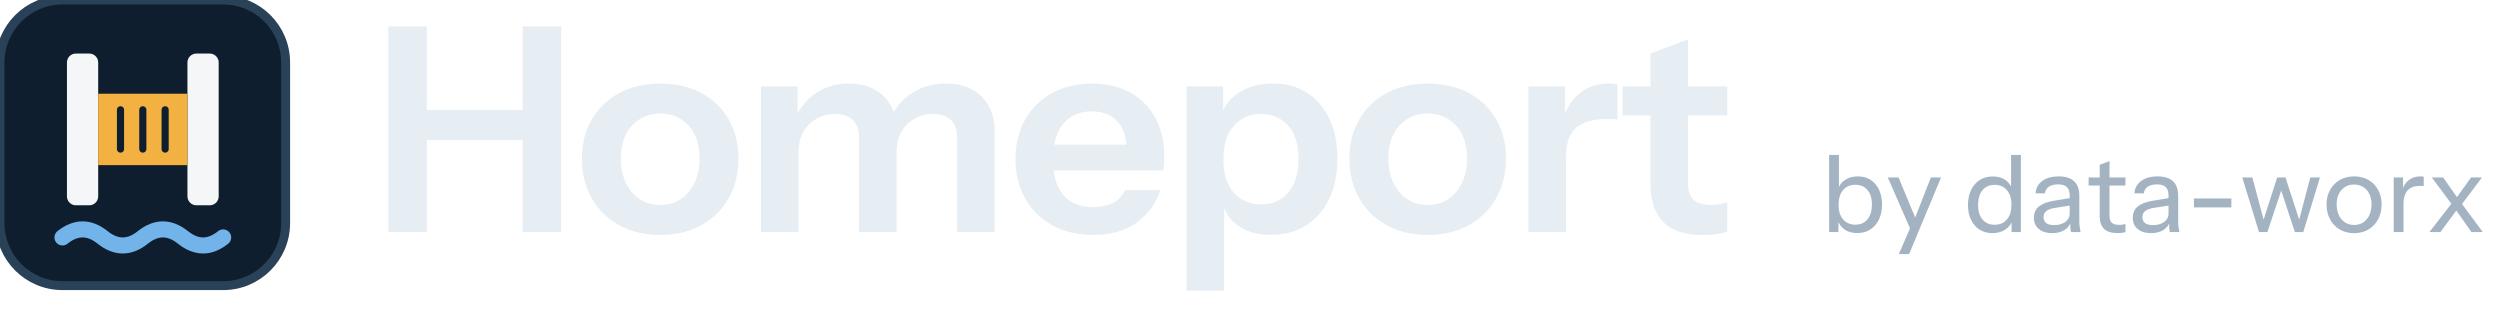
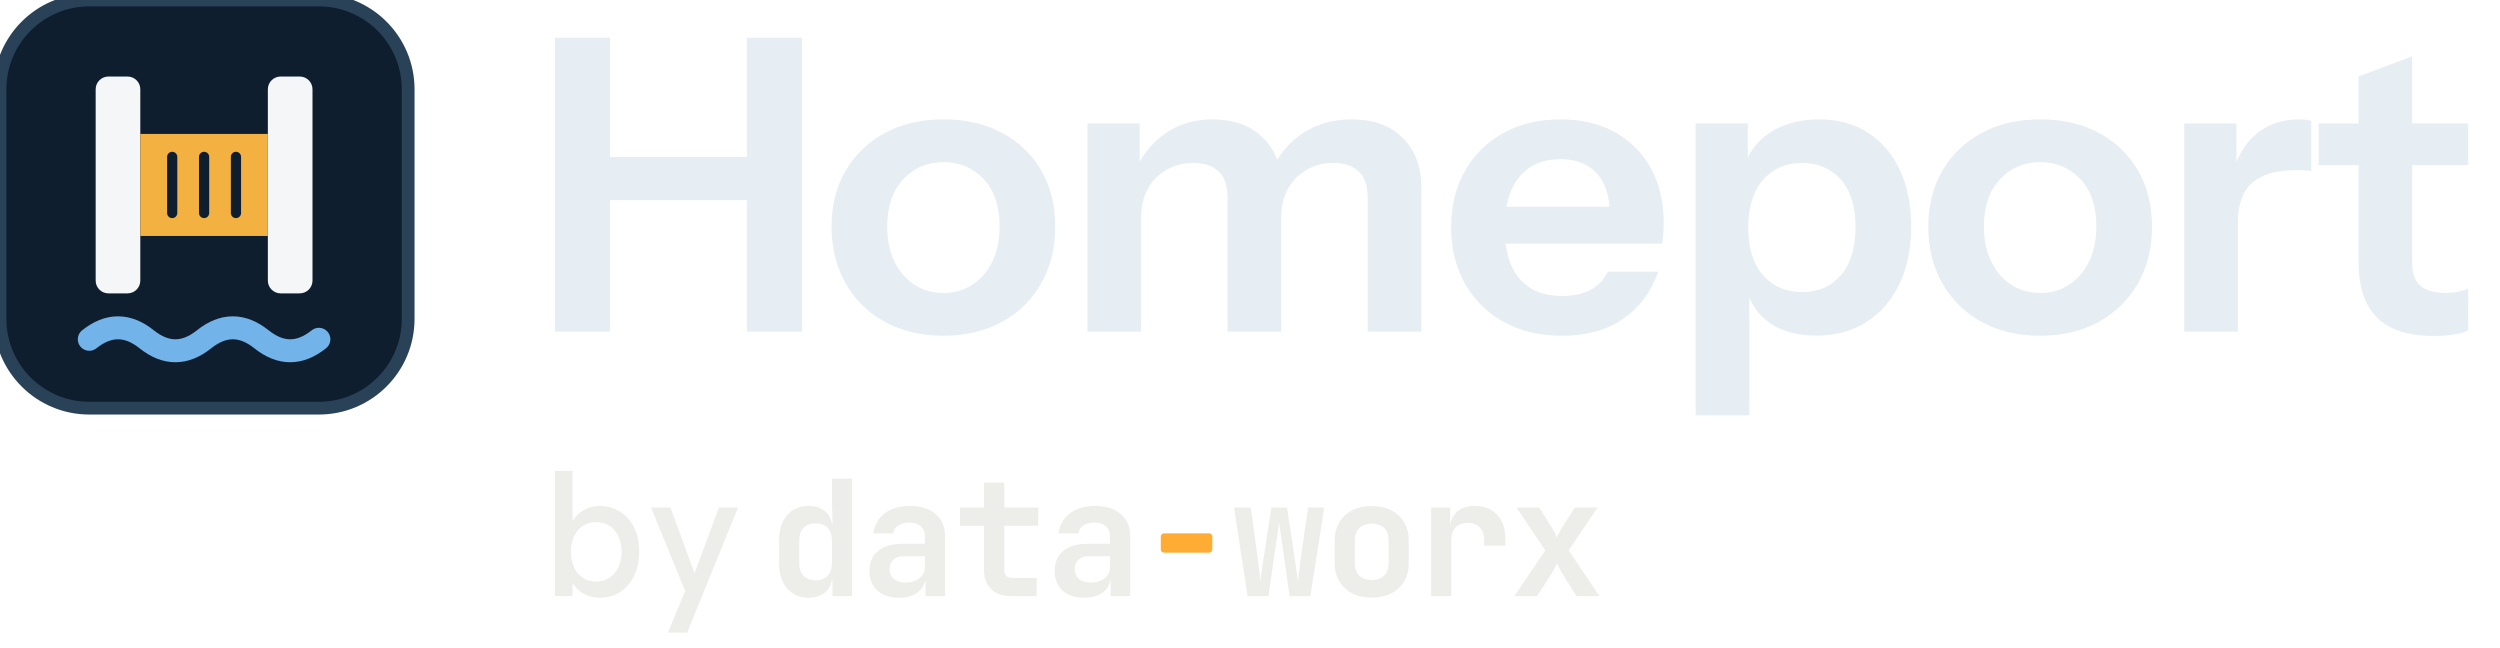
- <svg xmlns="http://www.w3.org/2000/svg" viewBox="0 0 350.1 44" role="img" aria-label="Homeport by data-worx">
+ <svg xmlns="http://www.w3.org/2000/svg" viewBox="0 0 245.0 63.5" role="img" aria-label="Homeport by data-worx">
  <g transform="scale(1.25)">
    <rect width="32" height="32" rx="7" fill="#0e1e2e" stroke="#2a4258" stroke-width="1" />
    <rect x="7.5" y="6" width="3.5" height="17" rx="1" fill="#f4f6f8" />
    <rect x="21" y="6" width="3.5" height="17" rx="1" fill="#f4f6f8" />
    <rect x="11" y="10.5" width="10" height="8" fill="#f2b140" />
    <path d="M13.5 12.3v4.4M16 12.3v4.4M18.5 12.3v4.4" stroke="#0e1e2e" stroke-width=".8" stroke-linecap="round" />
    <path d="M7 26.6c1.5-1.2 3-1.2 4.5 0s3 1.2 4.5 0 3-1.2 4.5 0 3 1.2 4.5 0" fill="none" stroke="#72b4ea" stroke-width="1.8" stroke-linecap="round" />
  </g>
  <g transform="translate(52 32.5)">
    <path fill="#e6edf3" d="M2.384 0.0V-28.8H7.776V0.0ZM21.195 0.0V-28.8H26.587V0.0ZM4.944 -17.115H23.632V-12.885H4.944Z M40.453 0.4Q37.189 0.4 34.719 -0.956Q32.248 -2.312 30.871 -4.732Q29.493 -7.152 29.493 -10.28Q29.493 -13.419 30.876 -15.779Q32.259 -18.139 34.724 -19.469Q37.189 -20.8 40.453 -20.8Q43.757 -20.8 46.223 -19.469Q48.688 -18.139 50.051 -15.779Q51.413 -13.419 51.413 -10.28Q51.413 -7.152 50.036 -4.732Q48.659 -2.312 46.193 -0.956Q43.728 0.4 40.453 0.4ZM40.453 -3.787Q42.035 -3.787 43.276 -4.587Q44.517 -5.387 45.24 -6.849Q45.963 -8.312 45.963 -10.32Q45.963 -13.283 44.396 -14.948Q42.829 -16.613 40.453 -16.613Q38.088 -16.613 36.516 -14.933Q34.944 -13.253 34.944 -10.32Q34.944 -8.312 35.667 -6.849Q36.389 -5.387 37.636 -4.587Q38.883 -3.787 40.453 -3.787Z M54.573 0.0V-20.4H59.685V-15.6H59.827V0.0ZM68.304 0.0V-13.109Q68.304 -14.872 67.425 -15.703Q66.547 -16.533 64.939 -16.533Q63.509 -16.533 62.337 -15.873Q61.165 -15.213 60.496 -14.02Q59.827 -12.827 59.827 -11.216L59.307 -15.88Q60.317 -18.131 62.265 -19.465Q64.213 -20.8 66.829 -20.8Q69.965 -20.8 71.761 -19.016Q73.557 -17.232 73.557 -14.448V0.0ZM82.035 0.0V-13.109Q82.035 -14.872 81.156 -15.703Q80.277 -16.533 78.669 -16.533Q77.24 -16.533 76.068 -15.873Q74.896 -15.213 74.227 -14.02Q73.557 -12.827 73.557 -11.216L72.669 -15.88Q73.68 -18.131 75.708 -19.465Q77.736 -20.8 80.451 -20.8Q83.675 -20.8 85.481 -18.972Q87.288 -17.144 87.288 -14.155V0.0Z M101.083 0.4Q97.811 0.4 95.365 -0.951Q92.92 -2.301 91.567 -4.701Q90.213 -7.101 90.213 -10.221Q90.213 -13.371 91.561 -15.751Q92.909 -18.131 95.336 -19.465Q97.763 -20.8 100.957 -20.8Q104.032 -20.8 106.293 -19.531Q108.555 -18.261 109.797 -15.992Q111.04 -13.723 111.04 -10.653Q111.04 -10.077 111.005 -9.585Q110.971 -9.093 110.891 -8.624H93.435V-12.243H106.819L105.779 -11.32Q105.779 -14.12 104.481 -15.513Q103.184 -16.907 100.899 -16.907Q98.357 -16.907 96.908 -15.173Q95.459 -13.44 95.459 -10.144Q95.459 -6.885 96.908 -5.189Q98.357 -3.493 101.096 -3.493Q102.675 -3.493 103.832 -4.075Q104.989 -4.656 105.552 -5.875H110.499Q109.499 -2.957 107.1 -1.279Q104.701 0.4 101.083 0.4Z M125.984 0.389Q123.075 0.389 121.261 -0.981Q119.448 -2.352 119.021 -4.765L119.427 -4.816V8.2H114.173V-20.4H119.285V-15.816L118.904 -15.907Q119.429 -18.179 121.432 -19.489Q123.435 -20.8 126.293 -20.8Q129.043 -20.8 131.063 -19.495Q133.083 -18.189 134.188 -15.829Q135.293 -13.469 135.293 -10.28Q135.293 -7.051 134.133 -4.651Q132.973 -2.251 130.893 -0.931Q128.813 0.389 125.984 0.389ZM124.624 -3.877Q126.989 -3.877 128.416 -5.552Q129.843 -7.227 129.843 -10.251Q129.843 -13.264 128.401 -14.899Q126.96 -16.533 124.565 -16.533Q122.229 -16.533 120.777 -14.873Q119.325 -13.213 119.325 -10.189Q119.325 -7.187 120.777 -5.532Q122.229 -3.877 124.624 -3.877Z M147.933 0.4Q144.669 0.4 142.199 -0.956Q139.728 -2.312 138.351 -4.732Q136.973 -7.152 136.973 -10.28Q136.973 -13.419 138.356 -15.779Q139.739 -18.139 142.204 -19.469Q144.669 -20.8 147.933 -20.8Q151.237 -20.8 153.703 -19.469Q156.168 -18.139 157.531 -15.779Q158.893 -13.419 158.893 -10.28Q158.893 -7.152 157.516 -4.732Q156.139 -2.312 153.673 -0.956Q151.208 0.4 147.933 0.4ZM147.933 -3.787Q149.515 -3.787 150.756 -4.587Q151.997 -5.387 152.72 -6.849Q153.443 -8.312 153.443 -10.32Q153.443 -13.283 151.876 -14.948Q150.309 -16.613 147.933 -16.613Q145.568 -16.613 143.996 -14.933Q142.424 -13.253 142.424 -10.32Q142.424 -8.312 143.147 -6.849Q143.869 -5.387 145.116 -4.587Q146.363 -3.787 147.933 -3.787Z M162.053 0.0V-20.4H167.165V-15.493H167.307V0.0ZM167.307 -10.64 166.787 -15.48Q167.507 -18.08 169.2 -19.44Q170.893 -20.8 173.323 -20.8Q174.147 -20.8 174.507 -20.64V-15.712Q174.307 -15.792 173.947 -15.812Q173.587 -15.832 173.067 -15.832Q170.144 -15.832 168.725 -14.599Q167.307 -13.365 167.307 -10.64Z M186.528 0.419Q182.747 0.419 180.943 -1.385Q179.139 -3.189 179.139 -6.813V-25.013L184.392 -26.976V-6.677Q184.392 -5.221 185.184 -4.509Q185.976 -3.797 187.683 -3.797Q188.336 -3.797 188.872 -3.912Q189.408 -4.027 189.885 -4.187V-0.117Q189.397 0.131 188.511 0.275Q187.624 0.419 186.528 0.419ZM175.232 -16.331V-20.4H189.885V-16.331Z" />
  </g>
-   <g transform="translate(255.00 32.5)">
-     <path fill="#a3b3c2" d="M5.078 0.138Q3.995 0.138 3.269 -0.385Q2.543 -0.907 2.298 -1.855L2.455 -1.882V0.0H1.15V-10.8H2.525V-5.88L2.365 -5.923Q2.63 -6.8 3.38 -7.3Q4.13 -7.8 5.185 -7.8Q6.208 -7.8 6.965 -7.306Q7.723 -6.813 8.141 -5.928Q8.56 -5.043 8.56 -3.855Q8.56 -2.652 8.125 -1.752Q7.69 -0.852 6.91 -0.357Q6.13 0.138 5.078 0.138ZM4.823 -1.038Q5.905 -1.038 6.525 -1.789Q7.145 -2.54 7.145 -3.852Q7.145 -5.152 6.524 -5.889Q5.902 -6.625 4.818 -6.625Q3.738 -6.625 3.104 -5.875Q2.47 -5.125 2.47 -3.813Q2.47 -2.525 3.104 -1.781Q3.738 -1.038 4.823 -1.038Z M10.915 3.075 12.692 -1.018 12.982 -1.475 15.4 -7.65H16.825L12.353 3.075ZM12.722 0.037 9.37 -7.65H10.875L13.74 -0.748Z  M26.7 0.0V-1.77L26.85 -1.727Q26.587 -0.865 25.832 -0.357Q25.077 0.15 24.03 0.15Q22.992 0.15 22.22 -0.344Q21.447 -0.837 21.021 -1.722Q20.595 -2.607 20.595 -3.795Q20.595 -4.998 21.03 -5.898Q21.465 -6.798 22.246 -7.293Q23.027 -7.788 24.077 -7.788Q25.16 -7.788 25.886 -7.265Q26.612 -6.743 26.857 -5.795L26.63 -5.768V-10.8H28.005V0.0ZM24.338 -1.025Q25.432 -1.025 26.059 -1.775Q26.685 -2.525 26.685 -3.837Q26.685 -5.125 26.051 -5.869Q25.417 -6.612 24.333 -6.612Q23.253 -6.612 22.631 -5.867Q22.01 -5.122 22.01 -3.798Q22.01 -2.498 22.631 -1.761Q23.253 -1.025 24.338 -1.025Z M35.025 0.0Q34.96 -0.268 34.935 -0.605Q34.91 -0.943 34.91 -1.45H34.837V-5.103Q34.837 -5.905 34.455 -6.292Q34.072 -6.68 33.235 -6.68Q32.415 -6.68 31.928 -6.354Q31.44 -6.027 31.373 -5.427H30.052Q30.14 -6.525 31.005 -7.162Q31.87 -7.8 33.285 -7.8Q34.748 -7.8 35.468 -7.115Q36.188 -6.43 36.188 -5.075V-1.45Q36.188 -1.113 36.234 -0.755Q36.28 -0.398 36.363 0.0ZM32.392 0.15Q31.215 0.15 30.521 -0.427Q29.827 -1.005 29.827 -2.002Q29.827 -3.018 30.536 -3.589Q31.245 -4.16 32.585 -4.38L35.182 -4.808V-3.765L32.798 -3.392Q31.998 -3.265 31.588 -2.962Q31.178 -2.66 31.178 -2.09Q31.178 -1.54 31.554 -1.258Q31.93 -0.975 32.655 -0.975Q33.61 -0.975 34.224 -1.42Q34.837 -1.865 34.837 -2.563L35.035 -1.475Q34.78 -0.695 34.086 -0.273Q33.392 0.15 32.392 0.15Z M41.55 0.14Q40.243 0.14 39.642 -0.46Q39.042 -1.06 39.042 -2.215V-9.422L40.418 -9.938V-2.215Q40.418 -1.593 40.74 -1.3Q41.063 -1.008 41.788 -1.008Q42.075 -1.008 42.289 -1.046Q42.503 -1.085 42.648 -1.145V-0.01Q42.49 0.057 42.2 0.099Q41.91 0.14 41.55 0.14ZM37.492 -6.515V-7.65H42.648V-6.515Z M48.87 0.0Q48.805 -0.268 48.78 -0.605Q48.755 -0.943 48.755 -1.45H48.682V-5.103Q48.682 -5.905 48.3 -6.292Q47.917 -6.68 47.08 -6.68Q46.26 -6.68 45.773 -6.354Q45.285 -6.027 45.218 -5.427H43.897Q43.985 -6.525 44.85 -7.162Q45.715 -7.8 47.13 -7.8Q48.593 -7.8 49.313 -7.115Q50.033 -6.43 50.033 -5.075V-1.45Q50.033 -1.113 50.079 -0.755Q50.125 -0.398 50.208 0.0ZM46.237 0.15Q45.06 0.15 44.366 -0.427Q43.672 -1.005 43.672 -2.002Q43.672 -3.018 44.381 -3.589Q45.09 -4.16 46.43 -4.38L49.027 -4.808V-3.765L46.643 -3.392Q45.843 -3.265 45.433 -2.962Q45.023 -2.66 45.023 -2.09Q45.023 -1.54 45.399 -1.258Q45.775 -0.975 46.5 -0.975Q47.455 -0.975 48.069 -1.42Q48.682 -1.865 48.682 -2.563L48.88 -1.475Q48.625 -0.695 47.931 -0.273Q47.237 0.15 46.237 0.15Z M52.24 -3.455V-4.705H57.48V-3.455Z M61.35 0.0 59.01 -7.65H60.418L62.113 -1.298H61.853L63.897 -7.65H65.06L67.12 -1.298H66.86L68.54 -7.65H69.888L67.548 0.0H66.375L64.325 -6.225H64.598L62.523 0.0Z M74.665 0.15Q73.518 0.15 72.646 -0.371Q71.775 -0.892 71.292 -1.8Q70.81 -2.707 70.81 -3.855Q70.81 -5.015 71.299 -5.9Q71.787 -6.785 72.652 -7.293Q73.518 -7.8 74.665 -7.8Q75.828 -7.8 76.693 -7.293Q77.558 -6.785 78.039 -5.9Q78.52 -5.015 78.52 -3.855Q78.52 -2.707 78.038 -1.8Q77.555 -0.892 76.69 -0.371Q75.825 0.15 74.665 0.15ZM74.665 -0.995Q75.402 -0.995 75.949 -1.359Q76.495 -1.723 76.8 -2.369Q77.105 -3.015 77.105 -3.87Q77.105 -5.142 76.432 -5.899Q75.76 -6.655 74.665 -6.655Q73.583 -6.655 72.904 -5.897Q72.225 -5.14 72.225 -3.87Q72.225 -3.015 72.53 -2.369Q72.835 -1.723 73.388 -1.359Q73.94 -0.995 74.665 -0.995Z M80.215 0.0V-7.65H81.52V-5.725H81.59V0.0ZM81.59 -3.99 81.395 -5.805Q81.665 -6.78 82.343 -7.29Q83.02 -7.8 83.923 -7.8Q84.283 -7.8 84.418 -7.74V-6.427Q84.343 -6.457 84.208 -6.465Q84.073 -6.472 83.878 -6.472Q82.748 -6.472 82.169 -5.84Q81.59 -5.207 81.59 -3.99Z M91.107 0.0 88.618 -3.522 85.55 -7.65H87.133L89.42 -4.41L92.69 0.0ZM88.71 -4.38 91.047 -7.65H92.583L89.413 -3.442ZM89.28 -3.41 86.755 0.0H85.21L88.615 -4.385Z" />
+   <g transform="translate(53.186 46.900) scale(0.157808)">
+     <path d="M35.48 74Q30.57 74 26.5 72.05Q22.42 70.1 19.58 66.36Q16.73 62.62 15.28 57.27L18.52 57.16V73H7.59V-4.76H18.52V33.84L15.73 33.17Q16.85 28.38 19.63 24.75Q22.42 21.12 26.5 19.06Q30.57 17 35.48 17Q42.28 17 47.86 20.45Q53.44 23.91 56.67 30.27Q59.91 36.63 59.91 45.44Q59.91 53.48 56.9 60Q53.88 66.53 48.36 70.27Q42.84 74 35.48 74ZM33.13 63.96Q37.93 63.96 41.45 61.62Q44.96 59.28 46.97 55.09Q48.98 50.91 48.98 45.44Q48.98 39.98 46.97 35.79Q44.96 31.61 41.45 29.32Q37.93 27.04 33.13 27.04Q28.45 27.04 24.93 29.32Q21.42 31.61 19.47 35.79Q17.52 39.98 17.52 45.44Q17.52 50.91 19.47 55.09Q21.42 59.28 24.93 61.62Q28.45 63.96 33.13 63.96Z M77.76 95.65 88.47 69.76 67.27 18H79.32L94.27 58.83L109.44 18H121.27L89.7 95.65Z" fill="#ededea" />
+     <path d="M165.12 74Q156.92 74 151.87 68.3Q146.82 62.6 146.82 53V38.1Q146.82 28.4 151.82 22.7Q156.82 17 165.12 17Q171.92 17 175.92 20.85Q179.92 24.7 179.92 31.4L177.12 28.5H180.02L179.62 15.4V0H192.12V73H179.92V62.5H177.12L179.92 59.6Q179.92 66.3 175.92 70.15Q171.92 74 165.12 74ZM169.52 63.2Q174.32 63.2 176.97 60.35Q179.62 57.5 179.62 52.4V38.6Q179.62 33.5 176.97 30.65Q174.32 27.8 169.52 27.8Q164.72 27.8 162.02 30.6Q159.32 33.4 159.32 38.6V52.4Q159.32 57.6 162.02 60.4Q164.72 63.2 169.52 63.2Z M221.22 74Q212.72 74 207.82 69.5Q202.92 65 202.92 57.4Q202.92 49.3 208.32 44.9Q213.72 40.5 223.62 40.5H237.32V35.8Q237.32 31.8 234.72 29.55Q232.12 27.3 227.62 27.3Q223.52 27.3 220.82 29.1Q218.12 30.9 217.62 34H205.42Q206.32 26.2 212.42 21.6Q218.52 17 228.02 17Q238.12 17 243.97 22.05Q249.82 27.1 249.82 35.7V73H237.72V63.4H235.72L237.72 60.7Q237.72 66.8 233.22 70.4Q228.72 74 221.22 74ZM225.32 64.6Q230.62 64.6 233.97 61.9Q237.32 59.2 237.32 54.9V48.2H223.82Q220.02 48.2 217.72 50.4Q215.42 52.6 215.42 56.2Q215.42 60.1 218.07 62.35Q220.72 64.6 225.32 64.6Z M290.82 73Q282.92 73 278.47 68.6Q274.02 64.2 274.02 56.5V29.3H259.12V18H274.02V2.5H286.62V18H307.72V29.3H286.62V56.5Q286.62 61.7 291.72 61.7H306.72V73Z M336.22 74Q327.72 74 322.82 69.5Q317.92 65 317.92 57.4Q317.92 49.3 323.32 44.9Q328.72 40.5 338.62 40.5H352.32V35.8Q352.32 31.8 349.72 29.55Q347.12 27.3 342.62 27.3Q338.52 27.3 335.82 29.1Q333.12 30.9 332.62 34H320.42Q321.32 26.2 327.42 21.6Q333.52 17 343.02 17Q353.12 17 358.97 22.05Q364.82 27.1 364.82 35.7V73H352.72V63.4H350.72L352.72 60.7Q352.72 66.8 348.22 70.4Q343.72 74 336.22 74ZM340.32 64.6Q345.62 64.6 348.97 61.9Q352.32 59.2 352.32 54.9V48.2H338.82Q335.02 48.2 332.72 50.4Q330.42 52.6 330.42 56.2Q330.42 60.1 333.07 62.35Q335.72 64.6 340.32 64.6Z M437.72 73 429.32 18H439.72L444.32 51.7Q444.72 54.6 445.07 58.1Q445.42 61.6 445.62 63.9Q445.92 61.6 446.42 58.1Q446.92 54.6 447.32 51.7L452.52 18H462.22L467.32 51.7Q467.72 54.6 468.22 58.15Q468.72 61.7 469.02 64Q469.22 61.6 469.67 58.05Q470.12 54.5 470.42 51.7L475.32 18H485.32L476.72 73H463.82L459.02 39.1Q458.62 36.3 458.12 32.85Q457.62 29.4 457.32 27.2Q457.02 29.4 456.57 32.85Q456.12 36.3 455.62 39.1L450.62 73Z M514.82 73.9Q507.82 73.9 502.67 71.25Q497.52 68.6 494.67 63.75Q491.82 58.9 491.82 52.3V38.7Q491.82 32.1 494.67 27.25Q497.52 22.4 502.67 19.75Q507.82 17.1 514.82 17.1Q521.92 17.1 527.02 19.75Q532.12 22.4 534.97 27.25Q537.82 32.1 537.82 38.6V52.3Q537.82 58.9 534.97 63.75Q532.12 68.6 527.02 71.25Q521.92 73.9 514.82 73.9ZM514.82 63Q519.82 63 522.57 60.25Q525.32 57.5 525.32 52.3V38.7Q525.32 33.4 522.57 30.7Q519.82 28 514.82 28Q509.92 28 507.12 30.7Q504.32 33.4 504.32 38.7V52.3Q504.32 57.5 507.12 60.25Q509.92 63 514.82 63Z M551.72 73V18H563.52V28.5H566.62L562.92 34.9Q562.92 26 566.92 21.5Q570.92 17 578.72 17Q587.62 17 592.72 22.5Q597.82 28 597.82 37.7V41.7H584.72V38.6Q584.72 33.3 581.97 30.4Q579.22 27.5 574.42 27.5Q569.52 27.5 566.87 30.4Q564.22 33.3 564.22 38.6V73Z M603.42 73 622.62 44.6 604.72 18H618.82L627.32 31.5Q628.12 32.7 628.77 34.2Q629.42 35.7 629.82 36.6Q630.22 35.7 630.92 34.2Q631.62 32.7 632.32 31.5L640.92 18H655.02L637.12 44.6L656.22 73H642.02L632.52 57.9Q631.72 56.6 631.02 55.1Q630.32 53.6 629.82 52.7Q629.42 53.6 628.72 55.1Q628.02 56.6 627.22 57.9L617.52 73Z" fill="#ededea" />
+     <rect x="383.82" y="34" width="32" height="12" rx="2" fill="#ffac34" />
  </g>
</svg>
